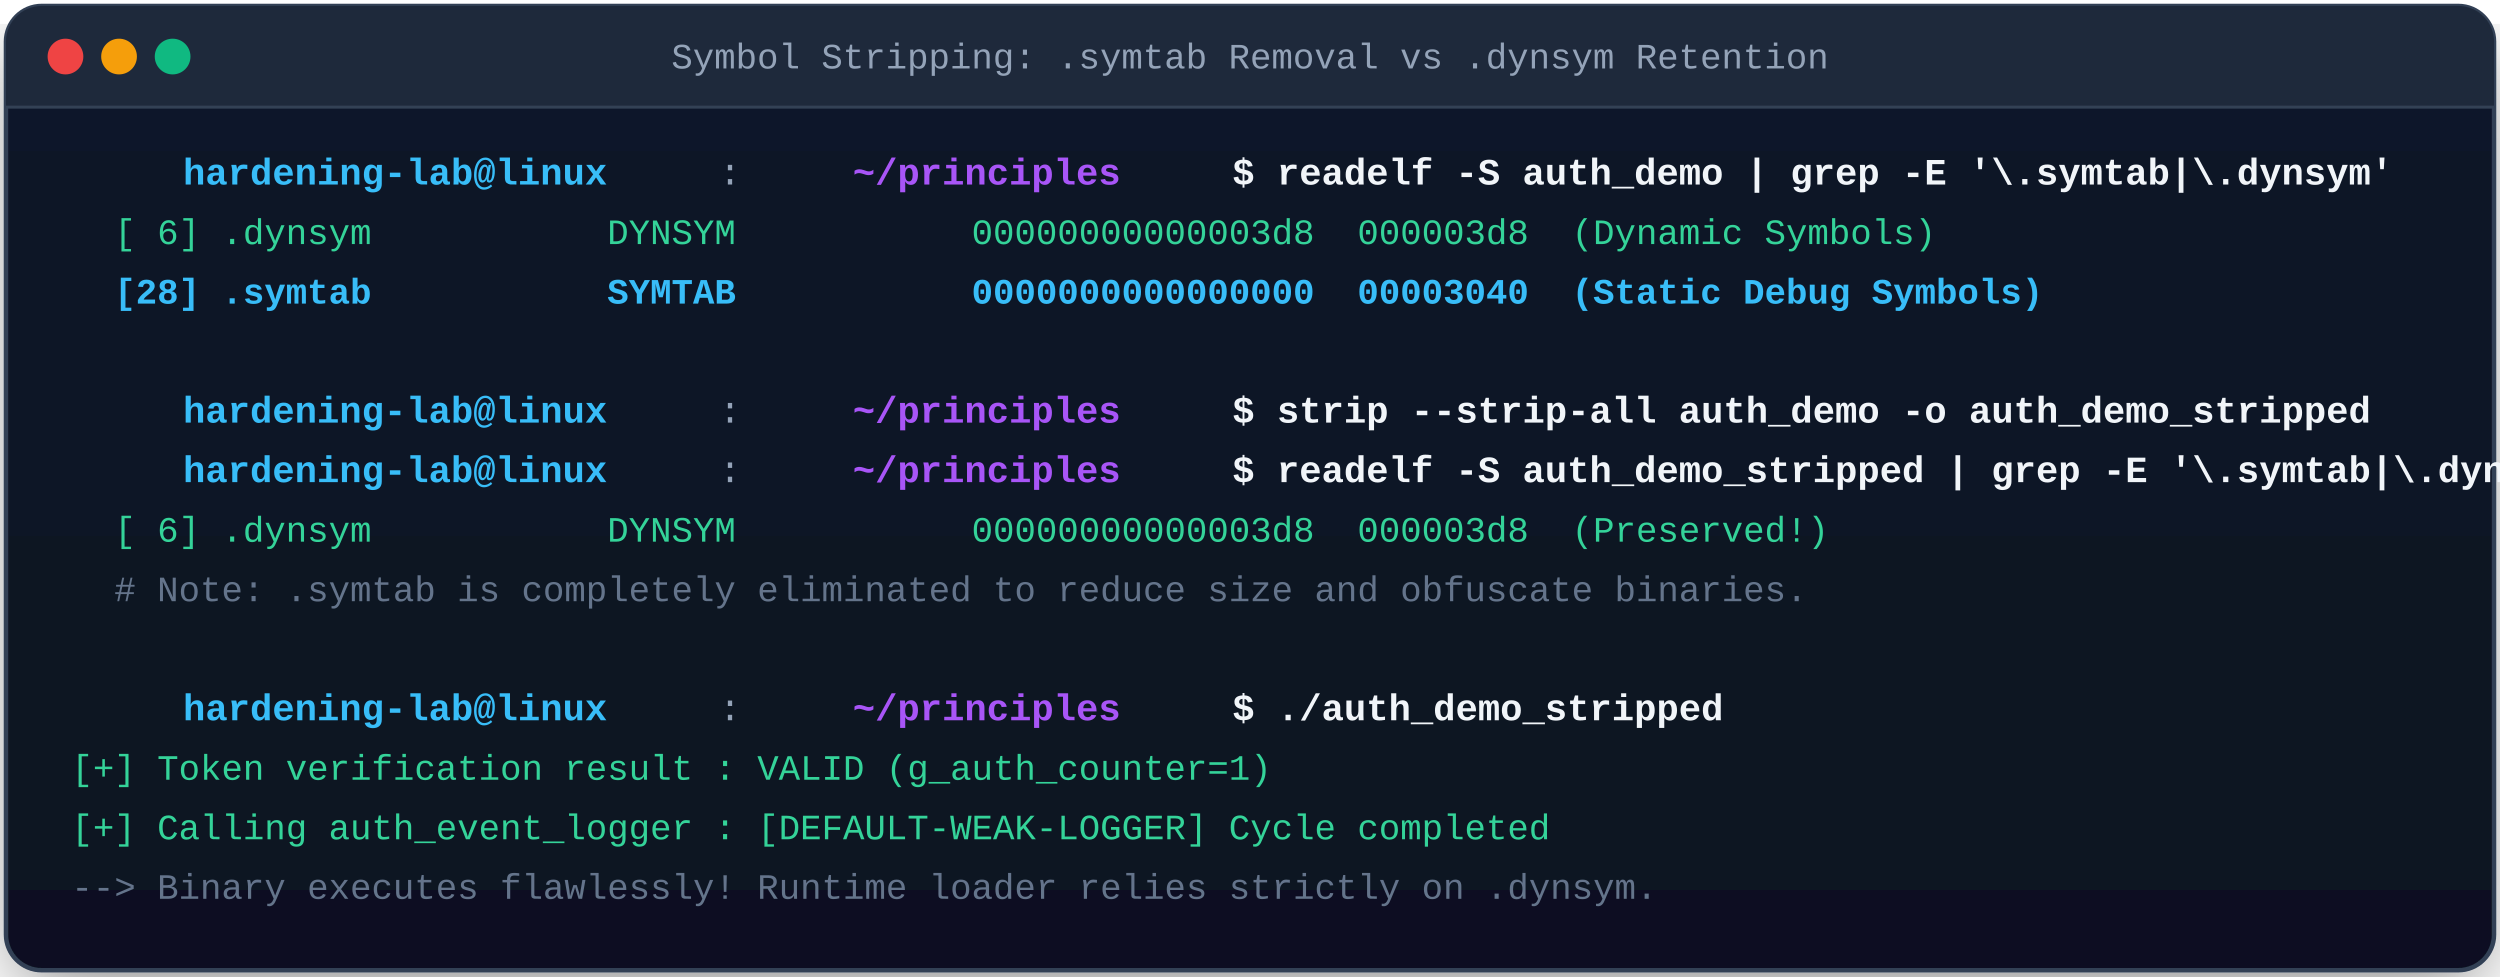
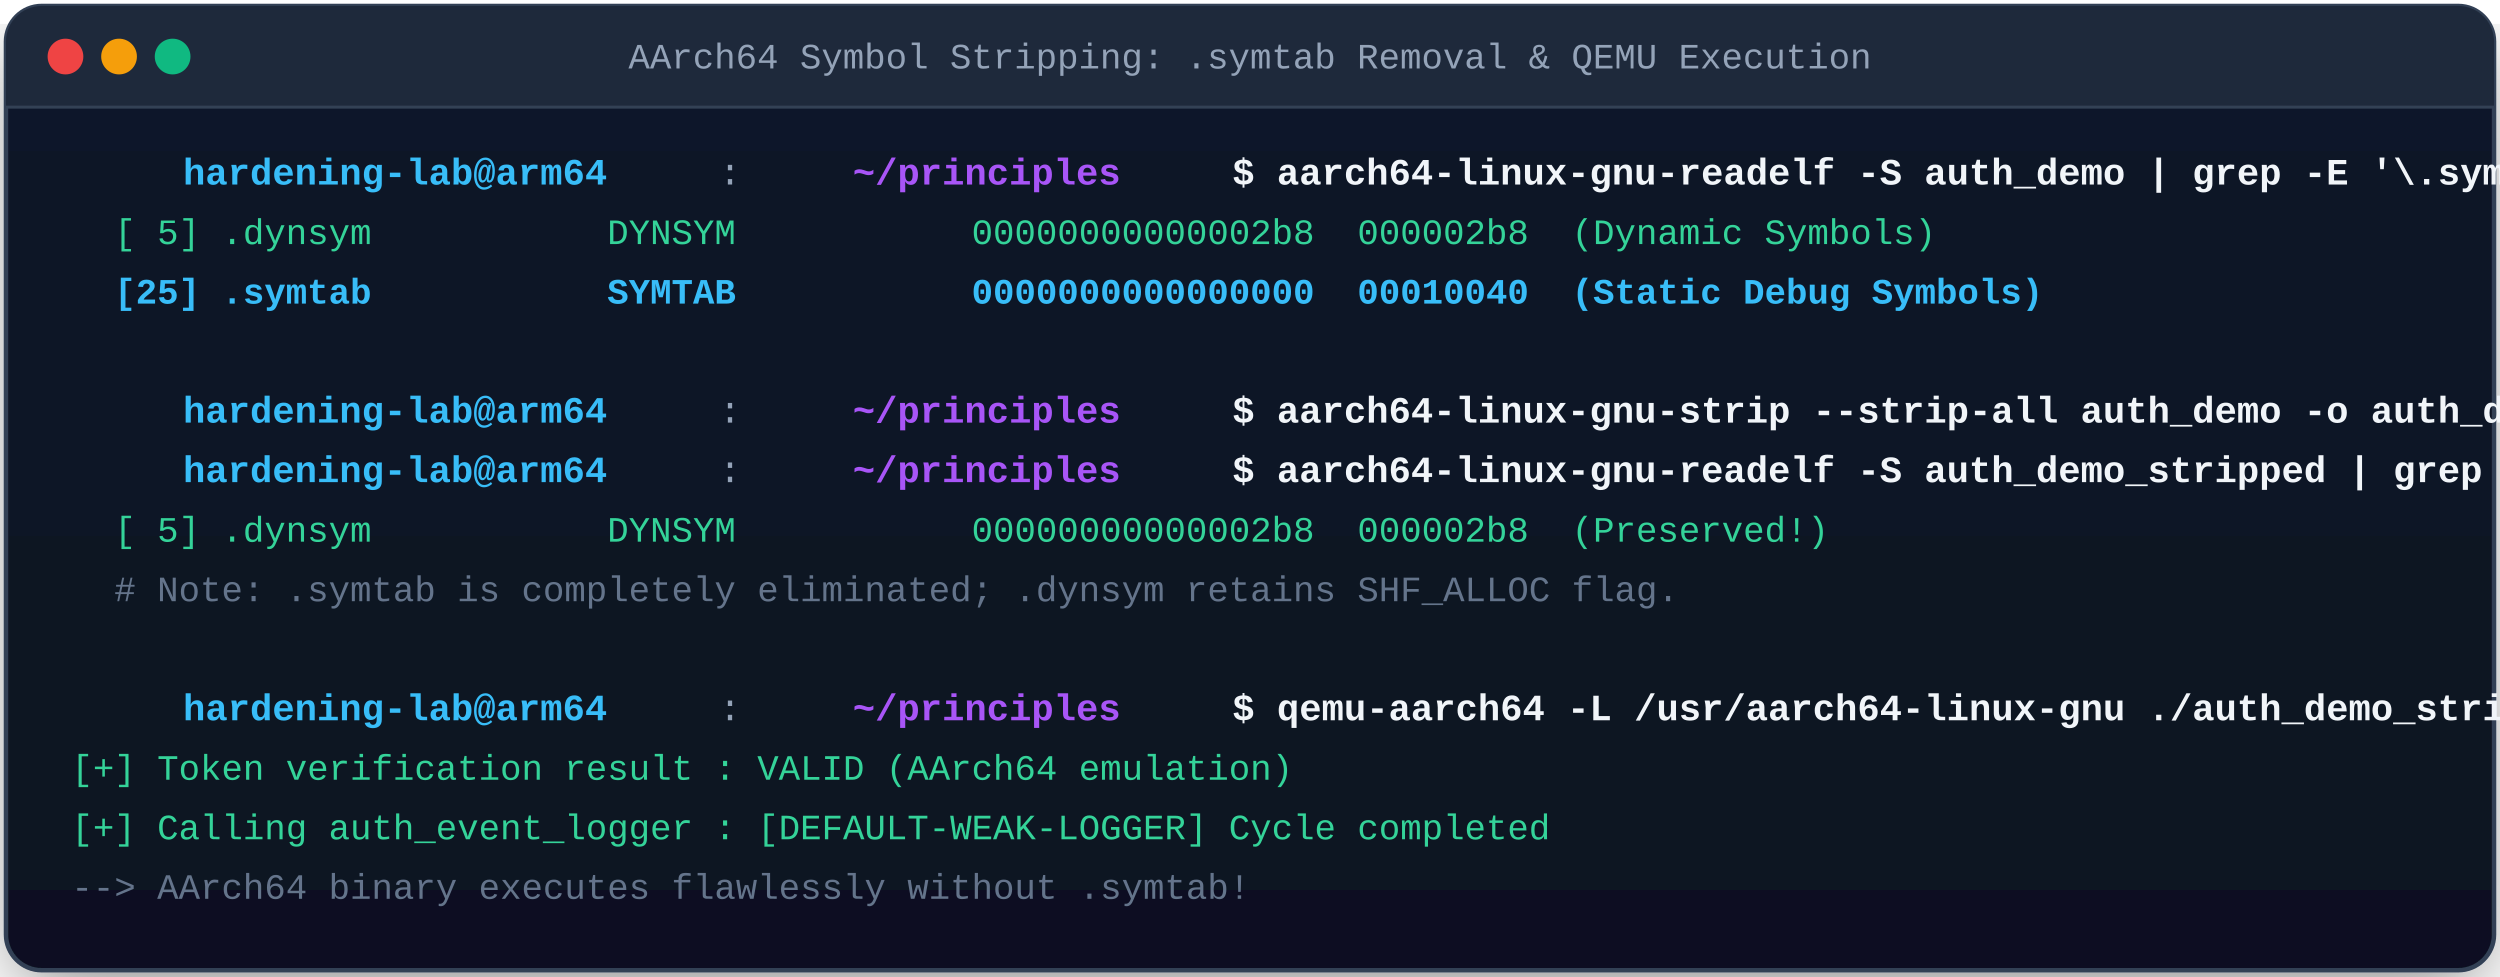
<svg xmlns="http://www.w3.org/2000/svg" viewBox="0 0 840 328" width="100%" height="328" style="background: transparent; font-family: ui-monospace, SFMono-Regular, Menlo, Monaco, Consolas, 'Liberation Mono', monospace;">
  <defs>
    <linearGradient id="termGrad" x1="0%" y1="0%" x2="0%" y2="100%">
      <stop offset="0%" stop-color="#0f172a" />
      <stop offset="100%" stop-color="#0b1120" />
    </linearGradient>
    <filter id="shadow" x="-4%" y="-4%" width="108%" height="108%" filterUnits="userSpaceOnUse">
      <feDropShadow dx="0" dy="8" stdDeviation="16" flood-color="#000000" flood-opacity="0.5" />
    </filter>
  </defs>
  <rect x="2" y="2" width="836" height="324" rx="12" fill="url(#termGrad)" stroke="#334155" stroke-width="1.5" filter="url(#shadow)" />
  <path d="M 2 14 C 2 7.37 7.37 2 14 2 L 826 2 C 832.63 2 838 7.37 838 14 L 838 36 L 2 36 Z" fill="#1e293b" />
  <line x1="2" y1="36" x2="838" y2="36" stroke="#334155" stroke-width="1" />
  <circle cx="22" cy="19" r="6" fill="#ef4444" />
  <circle cx="40" cy="19" r="6" fill="#f59e0b" />
  <circle cx="58" cy="19" r="6" fill="#10b981" />
-   <text x="420.0" y="23" text-anchor="middle" fill="#94a3b8" font-size="12" font-weight="500">Symbol Stripping: .symtab Removal vs .dynsym Retention</text>
+   <text x="420.0" y="23" text-anchor="middle" fill="#94a3b8" font-size="12" font-weight="500">AArch64 Symbol Stripping: .symtab Removal &amp; QEMU Execution</text>
  <text x="24" y="62" font-size="12.5" xml:space="preserve">
-     <tspan fill="#38bdf8" font-weight="bold">hardening-lab@linux</tspan>
+     <tspan fill="#38bdf8" font-weight="bold">hardening-lab@arm64</tspan>
    <tspan fill="#94a3b8">:</tspan>
    <tspan fill="#a855f7" font-weight="bold">~/principles</tspan>
-     <tspan fill="#f1f5f9" font-weight="bold">$ readelf -S auth_demo | grep -E '\.symtab|\.dynsym'</tspan>
+     <tspan fill="#f1f5f9" font-weight="bold">$ aarch64-linux-gnu-readelf -S auth_demo | grep -E '\.symtab|\.dynsym'</tspan>
  </text>
-   <text x="24" y="82" fill="#34d399" font-size="12" xml:space="preserve">  [ 6] .dynsym           DYNSYM           00000000000003d8  000003d8  (Dynamic Symbols)</text>
-   <text x="24" y="102" fill="#38bdf8" font-size="12" font-weight="bold" xml:space="preserve">  [28] .symtab           SYMTAB           0000000000000000  00003040  (Static Debug Symbols)</text>
+   <text x="24" y="82" fill="#34d399" font-size="12" xml:space="preserve">  [ 5] .dynsym           DYNSYM           00000000000002b8  000002b8  (Dynamic Symbols)</text>
+   <text x="24" y="102" fill="#38bdf8" font-size="12" font-weight="bold" xml:space="preserve">  [25] .symtab           SYMTAB           0000000000000000  00010040  (Static Debug Symbols)</text>
  <text x="24" y="142" font-size="12.5" xml:space="preserve">
-     <tspan fill="#38bdf8" font-weight="bold">hardening-lab@linux</tspan>
+     <tspan fill="#38bdf8" font-weight="bold">hardening-lab@arm64</tspan>
    <tspan fill="#94a3b8">:</tspan>
    <tspan fill="#a855f7" font-weight="bold">~/principles</tspan>
-     <tspan fill="#f1f5f9" font-weight="bold">$ strip --strip-all auth_demo -o auth_demo_stripped</tspan>
+     <tspan fill="#f1f5f9" font-weight="bold">$ aarch64-linux-gnu-strip --strip-all auth_demo -o auth_demo_stripped</tspan>
  </text>
  <text x="24" y="162" font-size="12.5" xml:space="preserve">
-     <tspan fill="#38bdf8" font-weight="bold">hardening-lab@linux</tspan>
+     <tspan fill="#38bdf8" font-weight="bold">hardening-lab@arm64</tspan>
    <tspan fill="#94a3b8">:</tspan>
    <tspan fill="#a855f7" font-weight="bold">~/principles</tspan>
-     <tspan fill="#f1f5f9" font-weight="bold">$ readelf -S auth_demo_stripped | grep -E '\.symtab|\.dynsym'</tspan>
+     <tspan fill="#f1f5f9" font-weight="bold">$ aarch64-linux-gnu-readelf -S auth_demo_stripped | grep -E '\.symtab|\.dynsym'</tspan>
  </text>
-   <text x="24" y="182" fill="#34d399" font-size="12" xml:space="preserve">  [ 6] .dynsym           DYNSYM           00000000000003d8  000003d8  (Preserved!)</text>
-   <text x="24" y="202" fill="#64748b" font-size="12" xml:space="preserve">  # Note: .symtab is completely eliminated to reduce size and obfuscate binaries.</text>
+   <text x="24" y="182" fill="#34d399" font-size="12" xml:space="preserve">  [ 5] .dynsym           DYNSYM           00000000000002b8  000002b8  (Preserved!)</text>
+   <text x="24" y="202" fill="#64748b" font-size="12" xml:space="preserve">  # Note: .symtab is completely eliminated; .dynsym retains SHF_ALLOC flag.</text>
  <text x="24" y="242" font-size="12.5" xml:space="preserve">
-     <tspan fill="#38bdf8" font-weight="bold">hardening-lab@linux</tspan>
+     <tspan fill="#38bdf8" font-weight="bold">hardening-lab@arm64</tspan>
    <tspan fill="#94a3b8">:</tspan>
    <tspan fill="#a855f7" font-weight="bold">~/principles</tspan>
-     <tspan fill="#f1f5f9" font-weight="bold">$ ./auth_demo_stripped</tspan>
+     <tspan fill="#f1f5f9" font-weight="bold">$ qemu-aarch64 -L /usr/aarch64-linux-gnu ./auth_demo_stripped</tspan>
  </text>
-   <text x="24" y="262" fill="#34d399" font-size="12" xml:space="preserve">[+] Token verification result : VALID (g_auth_counter=1)</text>
+   <text x="24" y="262" fill="#34d399" font-size="12" xml:space="preserve">[+] Token verification result : VALID (AArch64 emulation)</text>
  <text x="24" y="282" fill="#34d399" font-size="12" xml:space="preserve">[+] Calling auth_event_logger : [DEFAULT-WEAK-LOGGER] Cycle completed</text>
-   <text x="24" y="302" fill="#64748b" font-size="12" xml:space="preserve">--&gt; Binary executes flawlessly! Runtime loader relies strictly on .dynsym.</text>
+   <text x="24" y="302" fill="#64748b" font-size="12" xml:space="preserve">--&gt; AArch64 binary executes flawlessly without .symtab!</text>
</svg>
